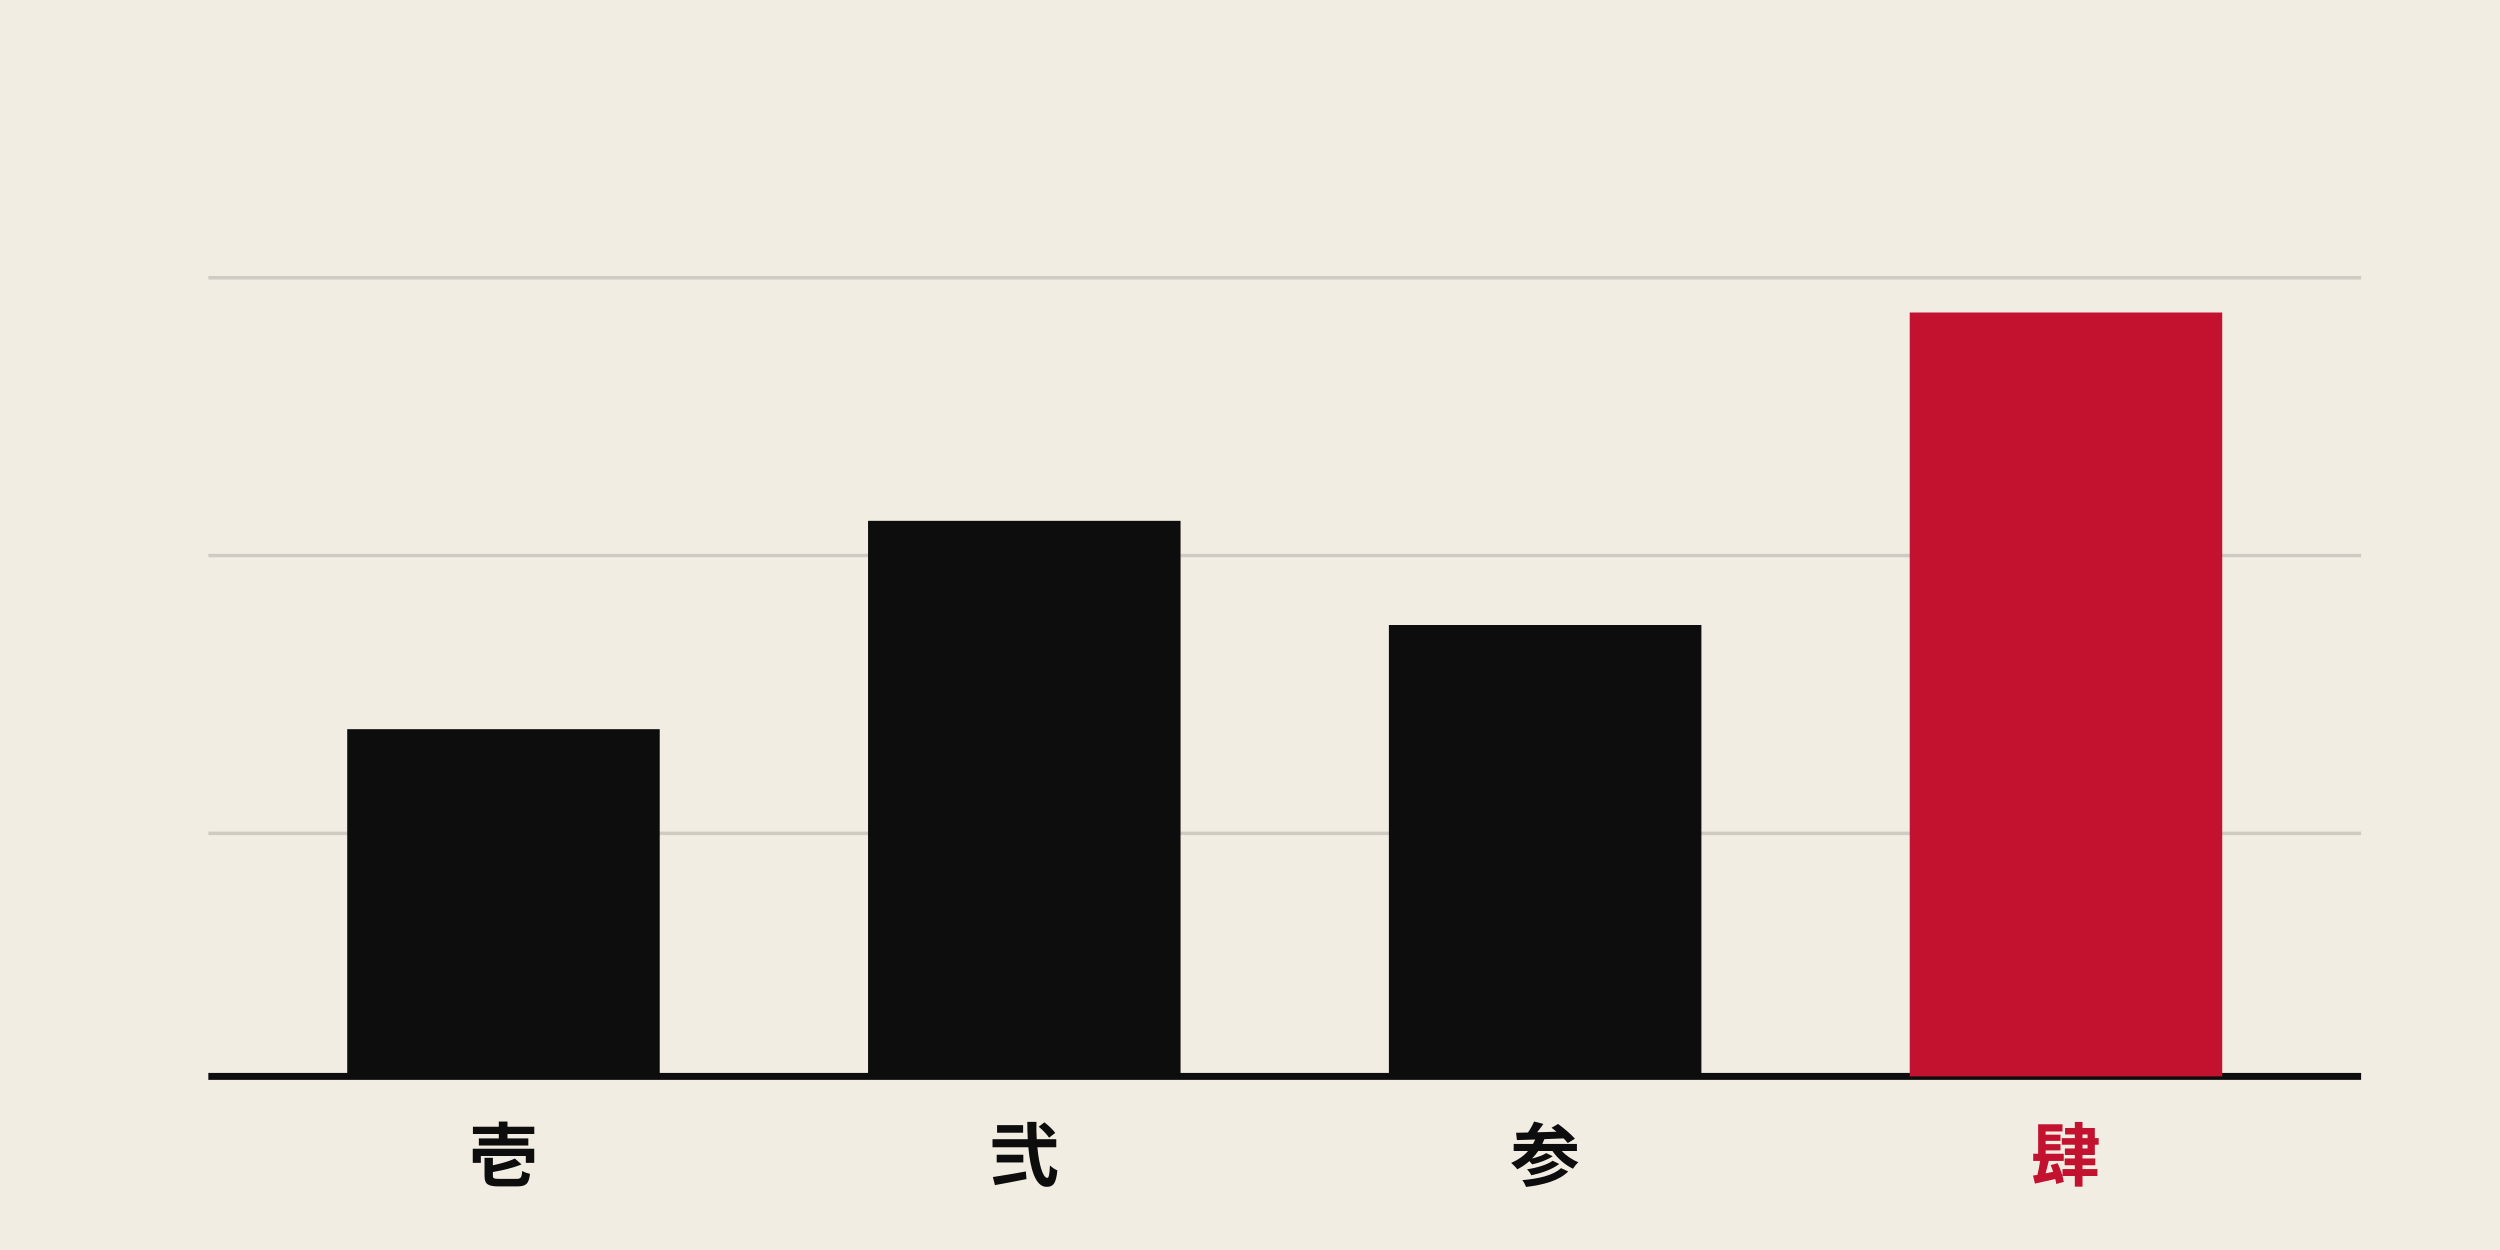
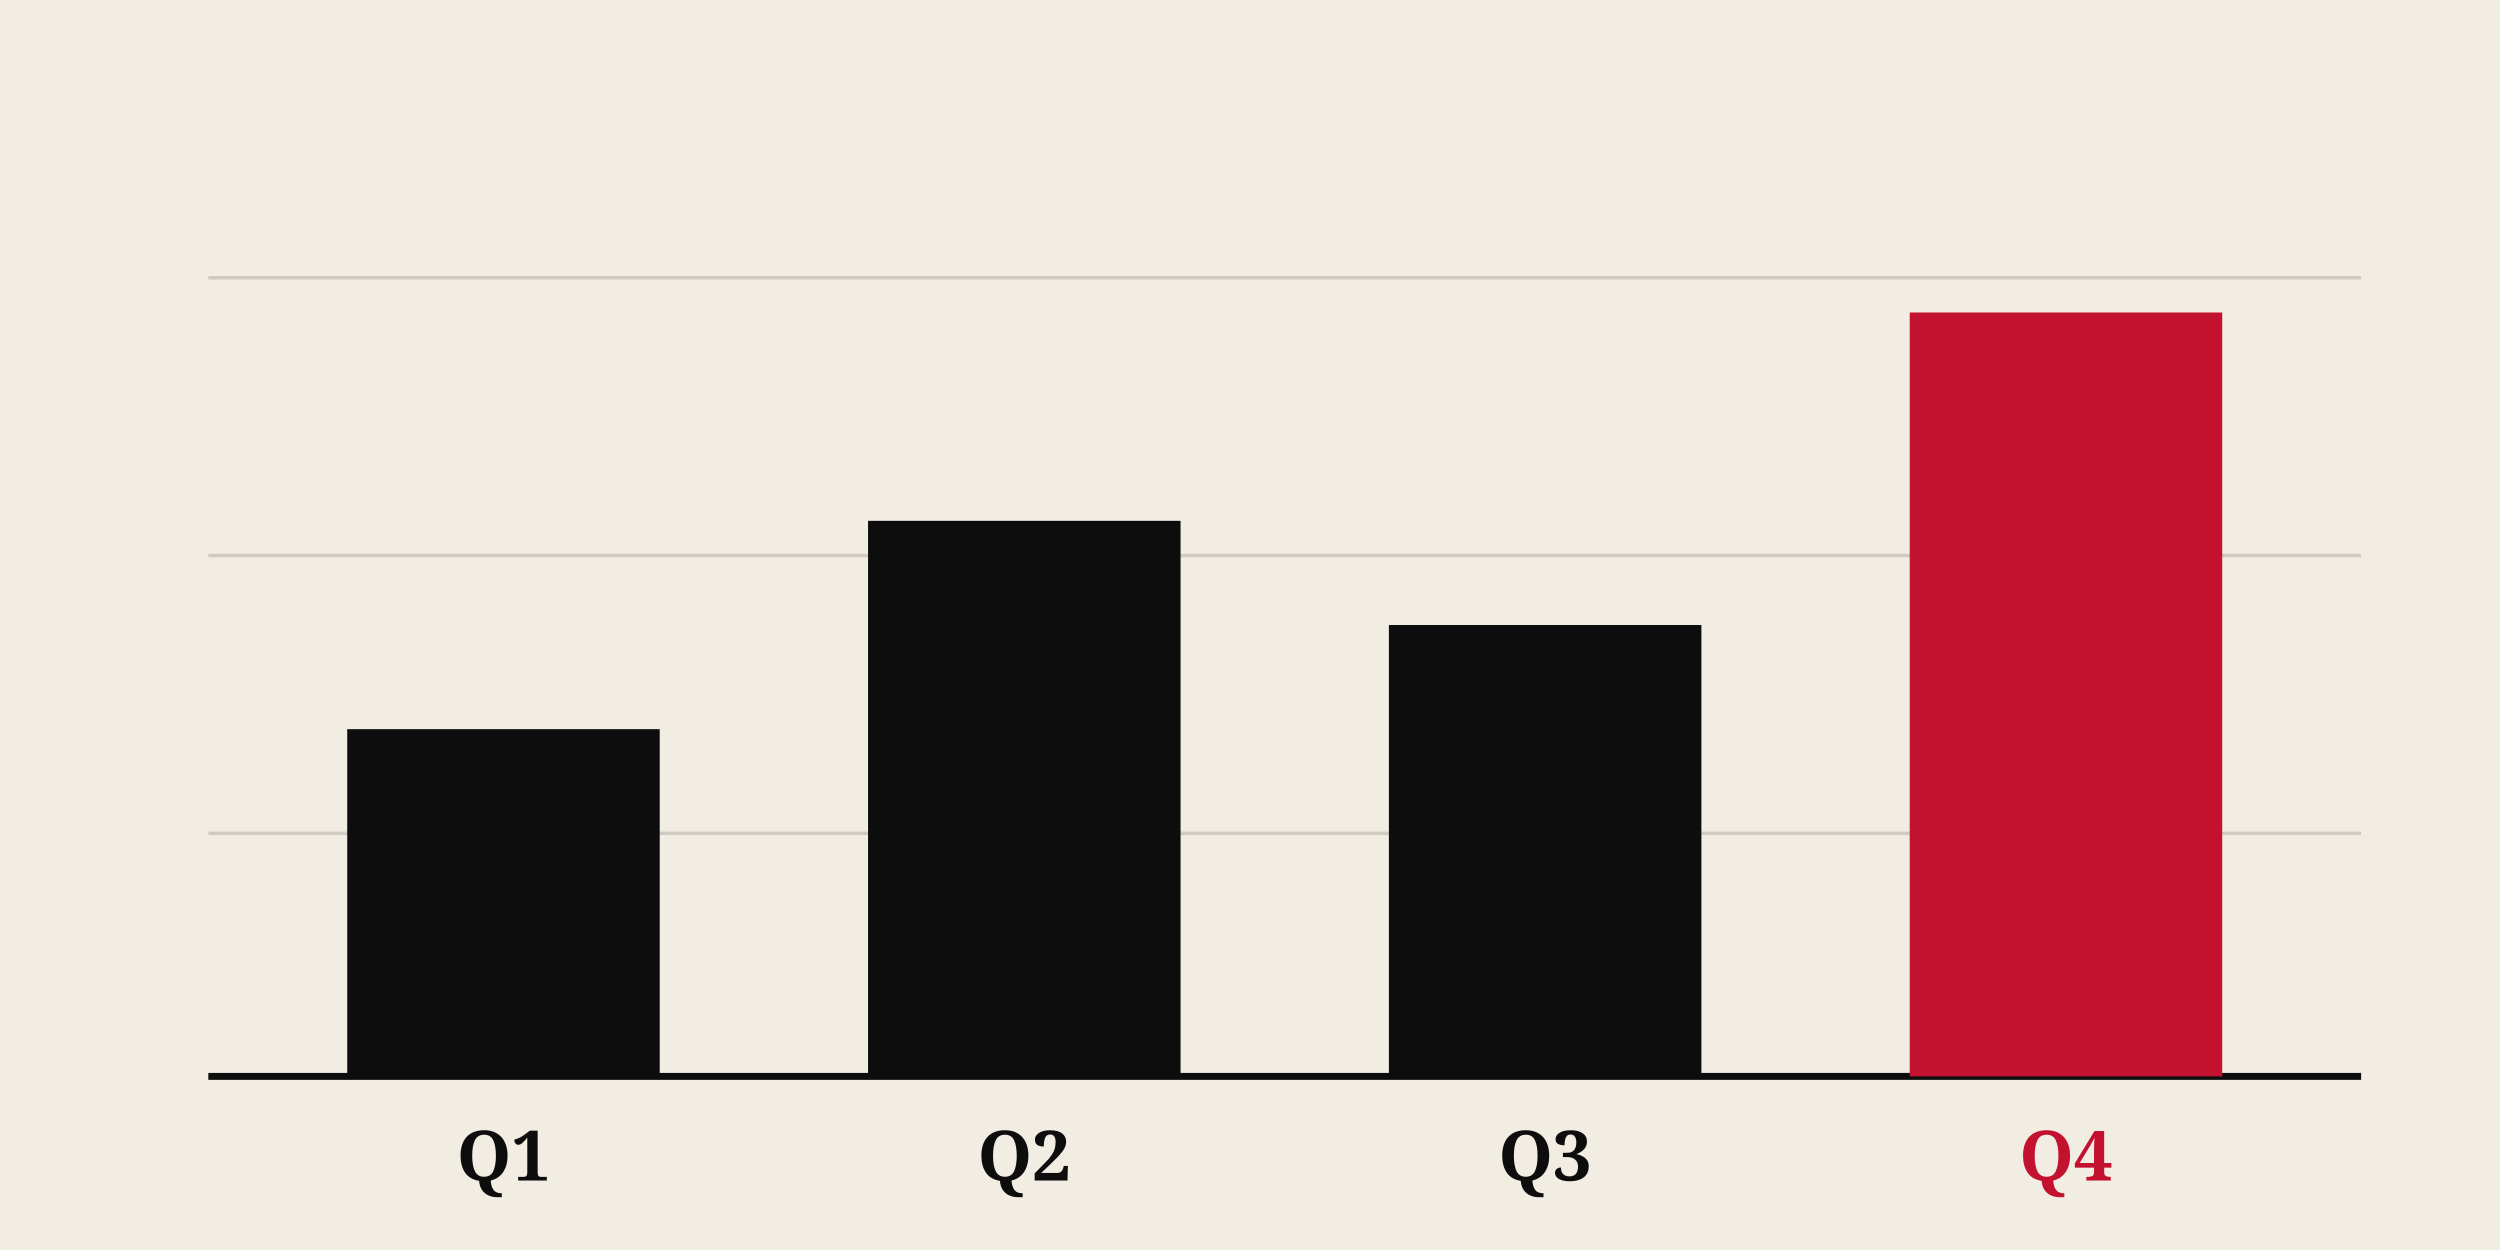
<svg xmlns="http://www.w3.org/2000/svg" viewBox="0 0 720 360">
  <rect width="720" height="360" fill="#f2ede3" />
  <g stroke="#0e0d0d" stroke-opacity="0.15">
    <line x1="60" y1="80" x2="680" y2="80" />
    <line x1="60" y1="160" x2="680" y2="160" />
    <line x1="60" y1="240" x2="680" y2="240" />
  </g>
  <line x1="60" y1="310" x2="680" y2="310" stroke="#0e0d0d" stroke-width="2" />
  <rect x="100" y="210" width="90" height="100" fill="#0e0d0d" />
  <rect x="250" y="150" width="90" height="160" fill="#0e0d0d" />
  <rect x="400" y="180" width="90" height="130" fill="#0e0d0d" />
  <rect x="550" y="90" width="90" height="220" fill="#c3122f" />
  <g font-family="'Shippori Mincho B1','Noto Serif JP',serif" font-weight="800" font-size="20" fill="#0e0d0d" text-anchor="middle">
-     <text x="145" y="340">壱</text>
-     <text x="295" y="340">弐</text>
-     <text x="445" y="340">参</text>
-     <text x="595" y="340" fill="#c3122f">肆</text>
+     <text x="145" y="340">Q1</text>
+     <text x="295" y="340">Q2</text>
+     <text x="445" y="340">Q3</text>
+     <text x="595" y="340" fill="#c3122f">Q4</text>
  </g>
</svg>
